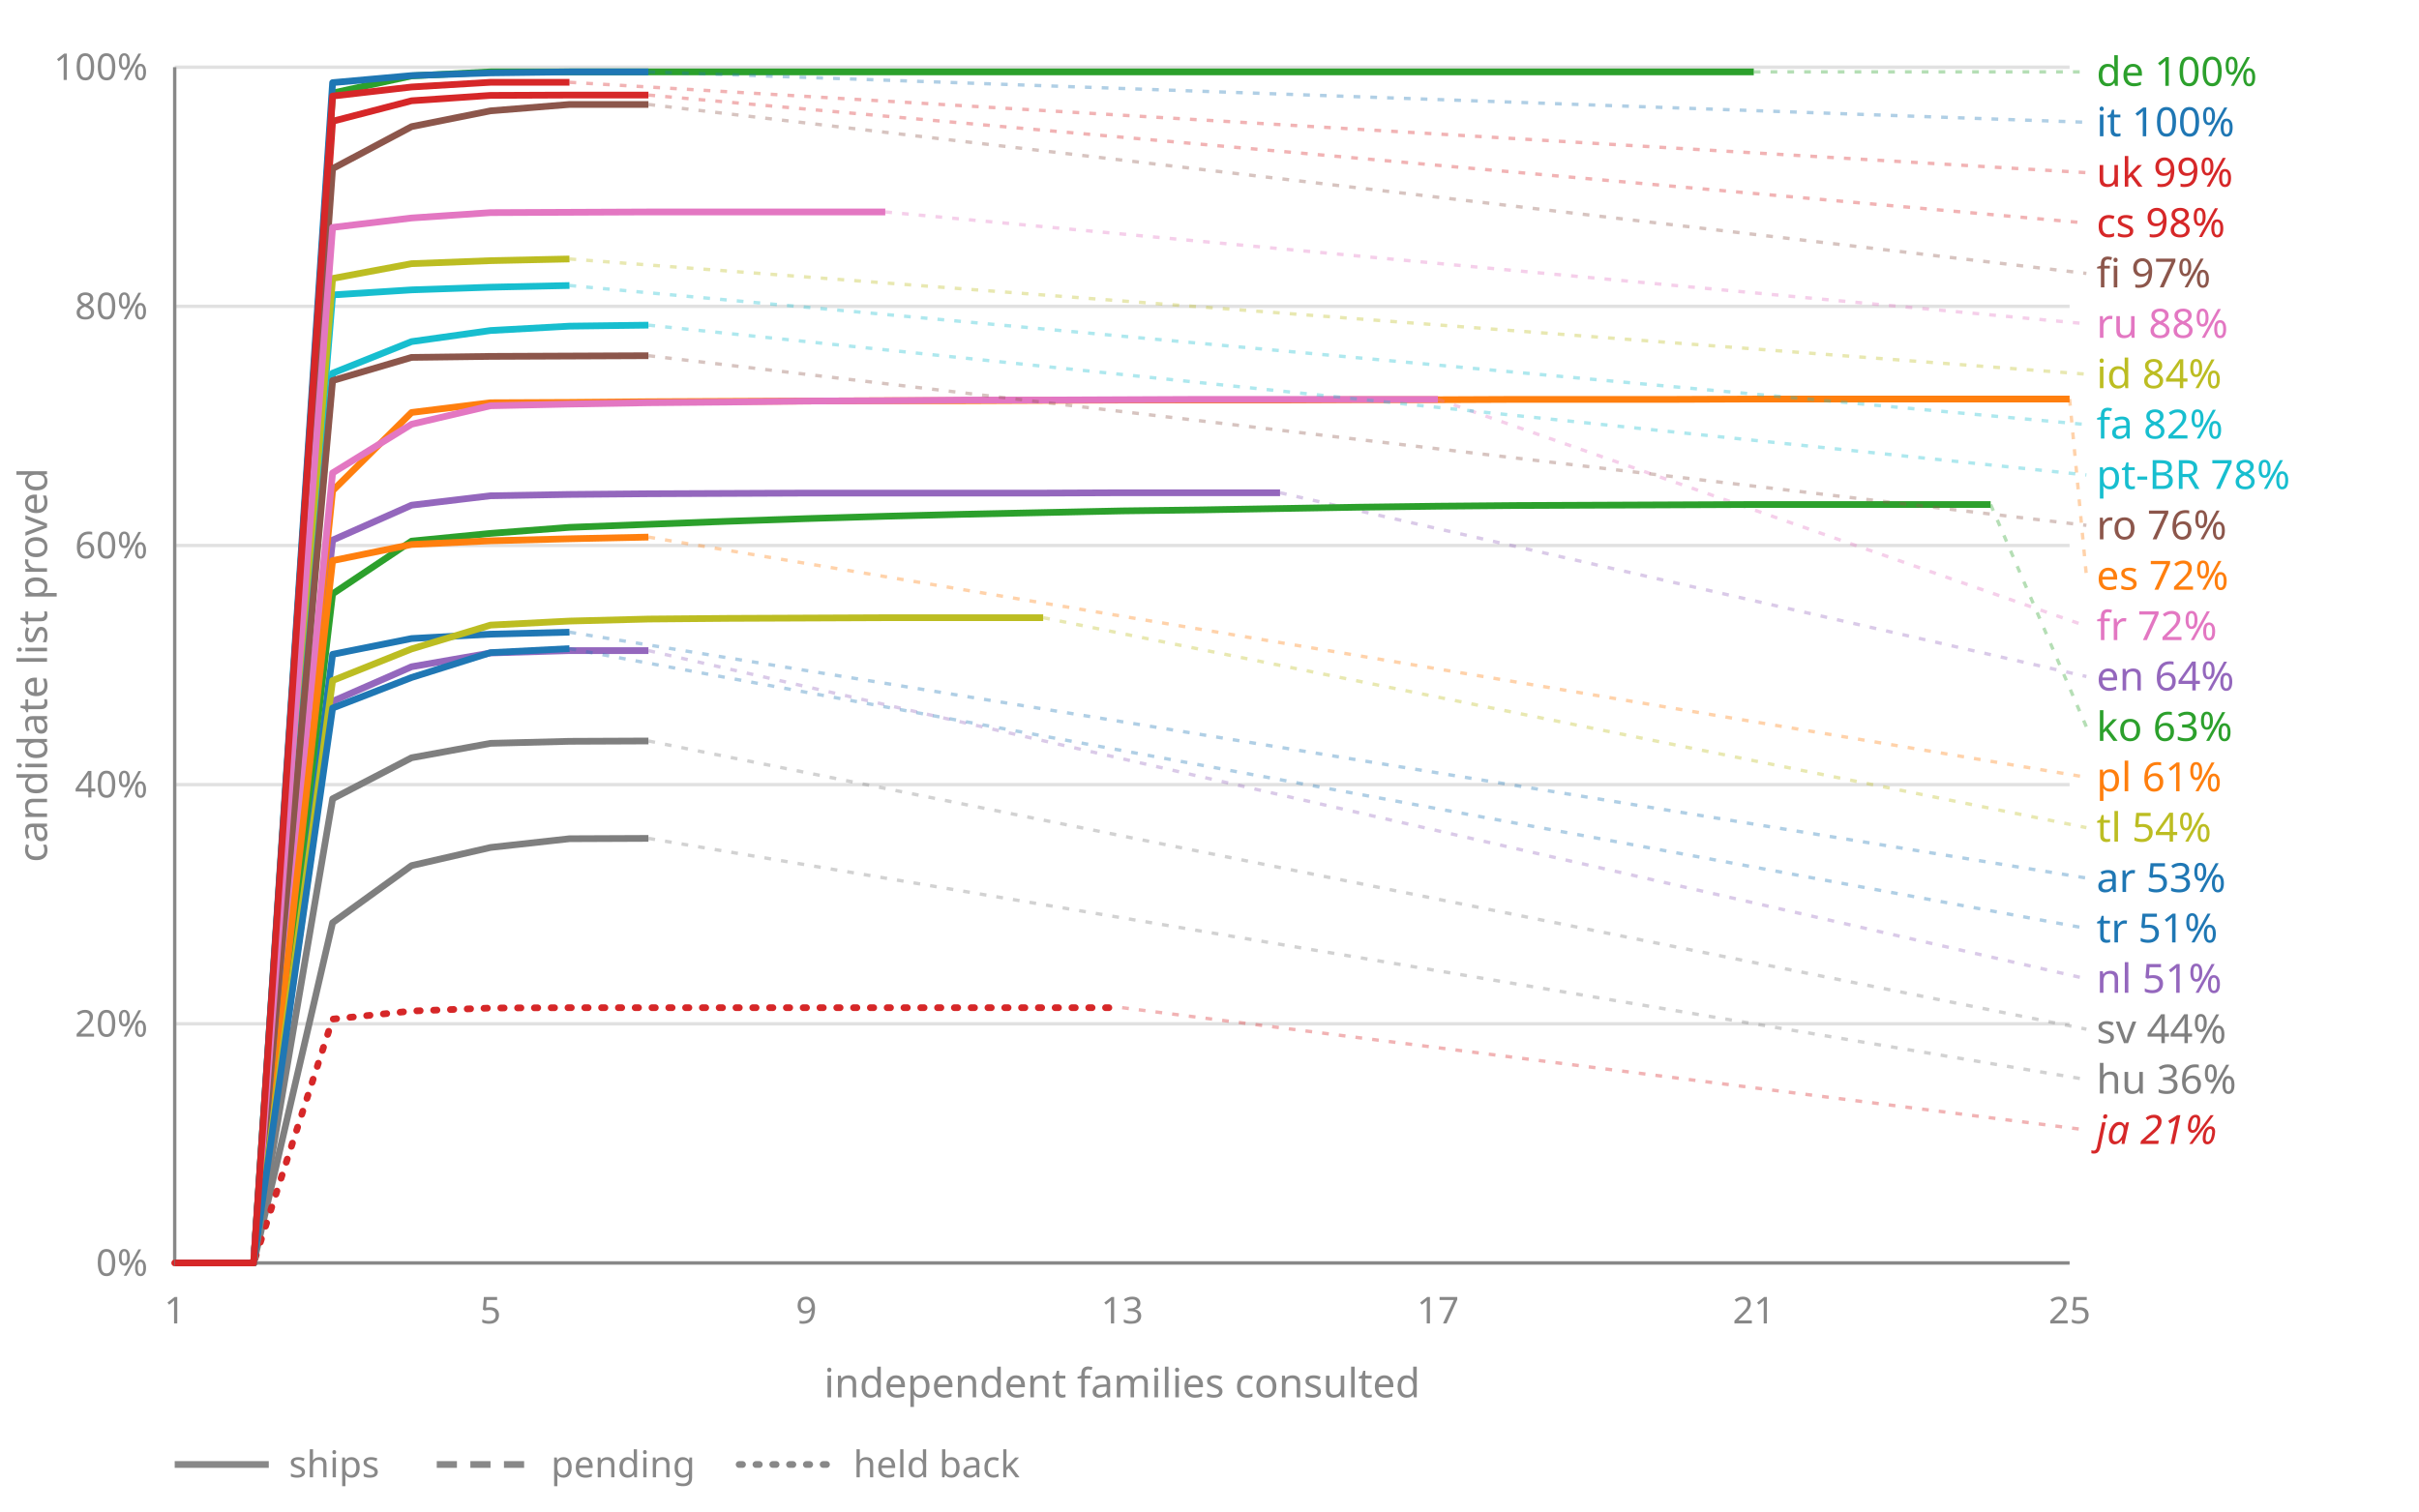
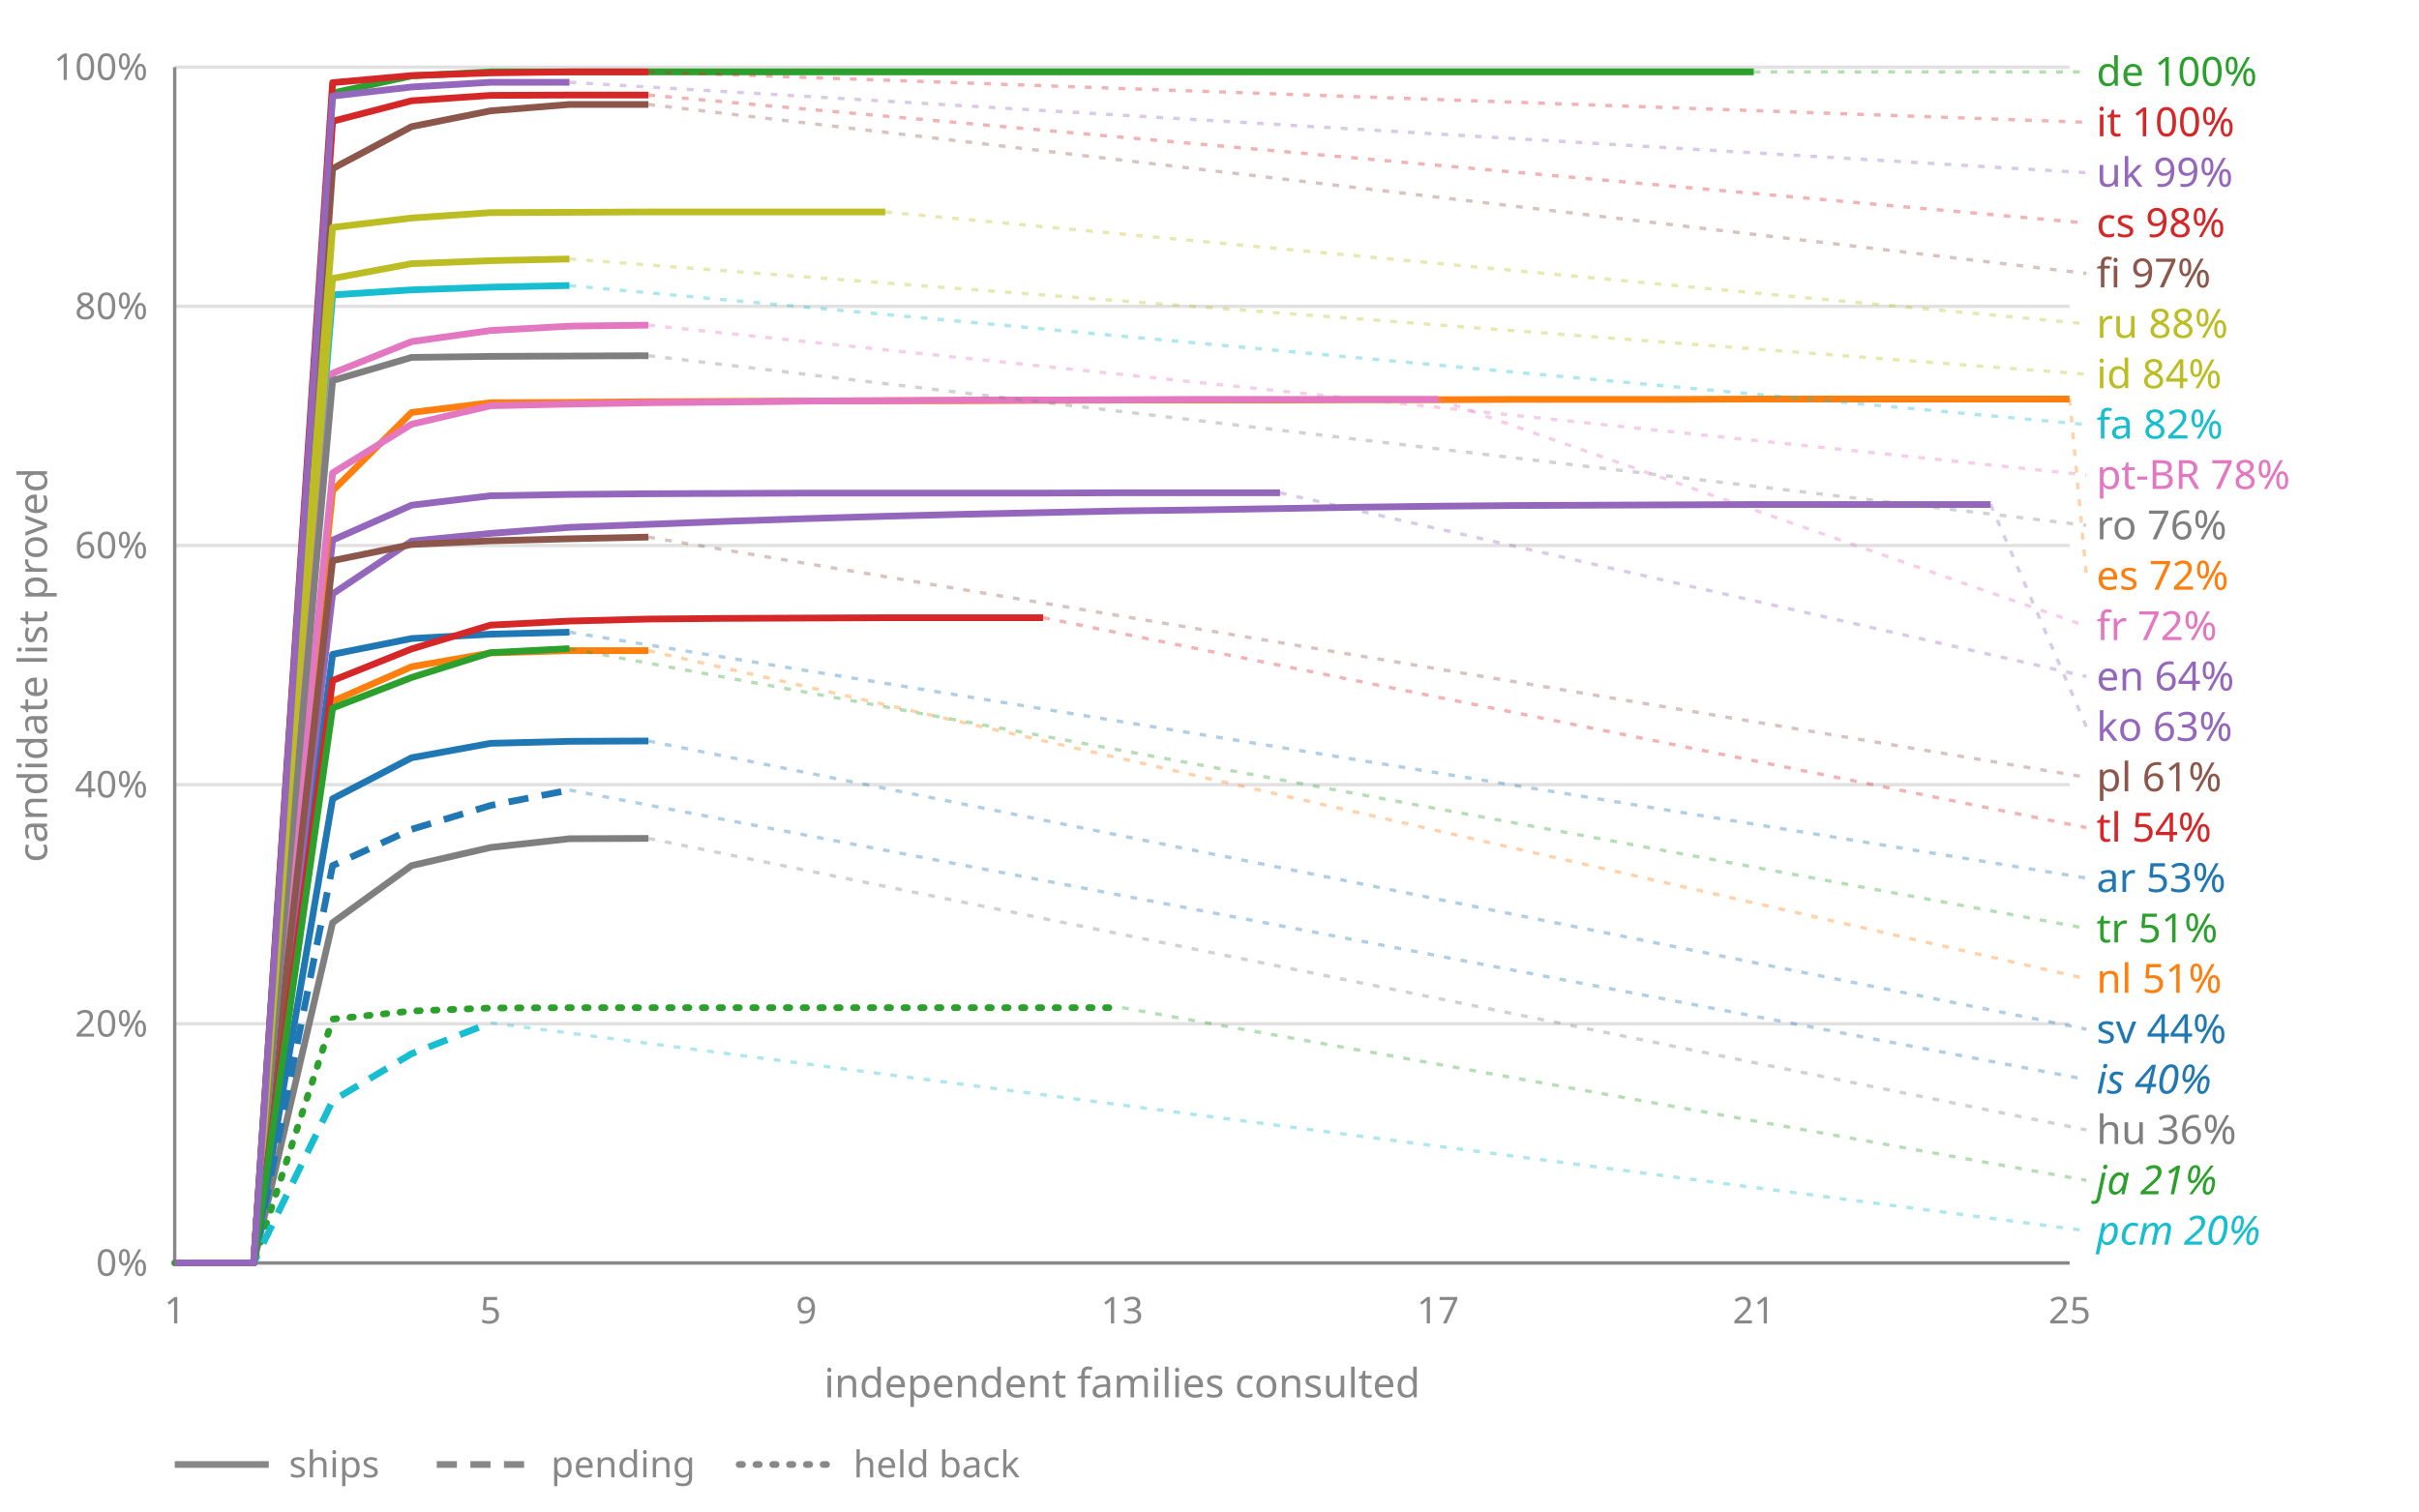
<svg xmlns="http://www.w3.org/2000/svg" width="720" height="450" viewBox="0 0 720 450" font-family="system-ui, sans-serif">
  <line x1="52" y1="376.0" x2="616" y2="376.0" stroke="#888" stroke-opacity="0.25" />
  <text x="44" y="376.0" fill="#888" font-size="11" text-anchor="end" dominant-baseline="middle">0%</text>
  <line x1="52" y1="304.8" x2="616" y2="304.8" stroke="#888" stroke-opacity="0.25" />
  <text x="44" y="304.8" fill="#888" font-size="11" text-anchor="end" dominant-baseline="middle">20%</text>
  <line x1="52" y1="233.6" x2="616" y2="233.6" stroke="#888" stroke-opacity="0.25" />
  <text x="44" y="233.6" fill="#888" font-size="11" text-anchor="end" dominant-baseline="middle">40%</text>
  <line x1="52" y1="162.4" x2="616" y2="162.4" stroke="#888" stroke-opacity="0.25" />
  <text x="44" y="162.4" fill="#888" font-size="11" text-anchor="end" dominant-baseline="middle">60%</text>
  <line x1="52" y1="91.2" x2="616" y2="91.2" stroke="#888" stroke-opacity="0.25" />
  <text x="44" y="91.2" fill="#888" font-size="11" text-anchor="end" dominant-baseline="middle">80%</text>
  <line x1="52" y1="20.0" x2="616" y2="20.0" stroke="#888" stroke-opacity="0.25" />
  <text x="44" y="20.0" fill="#888" font-size="11" text-anchor="end" dominant-baseline="middle">100%</text>
  <line x1="52" y1="20" x2="52" y2="376" stroke="#888" />
  <line x1="52" y1="376" x2="616" y2="376" stroke="#888" />
  <text x="52.0" y="394" fill="#888" font-size="11" text-anchor="middle">1</text>
  <text x="146.0" y="394" fill="#888" font-size="11" text-anchor="middle">5</text>
  <text x="240.0" y="394" fill="#888" font-size="11" text-anchor="middle">9</text>
  <text x="334.0" y="394" fill="#888" font-size="11" text-anchor="middle">13</text>
  <text x="428.0" y="394" fill="#888" font-size="11" text-anchor="middle">17</text>
  <text x="522.0" y="394" fill="#888" font-size="11" text-anchor="middle">21</text>
  <text x="616.0" y="394" fill="#888" font-size="11" text-anchor="middle">25</text>
  <text x="334" y="416" fill="#888" font-size="12" text-anchor="middle">independent families consulted</text>
  <text x="14" y="198" fill="#888" font-size="12" text-anchor="middle" transform="rotate(-90 14 198)">candidate list proved</text>
  <line x1="52" y1="436" x2="80" y2="436" stroke="#888" stroke-width="2" />
  <text x="86" y="436" fill="#888" font-size="11" dominant-baseline="middle">ships</text>
  <line x1="130" y1="436" x2="158" y2="436" stroke="#888" stroke-width="2" stroke-dasharray="6 4" />
  <text x="164" y="436" fill="#888" font-size="11" dominant-baseline="middle">pending</text>
  <line x1="220" y1="436" x2="248" y2="436" stroke="#888" stroke-width="2" stroke-dasharray="1 4" stroke-linecap="round" />
  <text x="254" y="436" fill="#888" font-size="11" dominant-baseline="middle">held back</text>
  <polyline points="52.0,376.0 75.5,376.0 99.0,194.8 122.5,190.1 146.0,188.8 169.5,188.2" fill="none" stroke="#1f77b4" stroke-width="2" stroke-linejoin="round" />
  <line x1="169.5" y1="188.2" x2="621" y2="261.4" stroke="#1f77b4" stroke-opacity="0.35" stroke-dasharray="2 3" />
  <text x="624" y="261.4" fill="#1f77b4" font-size="12" dominant-baseline="middle">ar 53%</text>
  <polyline points="52.0,376.0 75.5,376.0 99.0,36.1 122.5,30.0 146.0,28.4 169.5,28.3 193.0,28.3" fill="none" stroke="#d62728" stroke-width="2" stroke-linejoin="round" />
  <line x1="193.0" y1="28.3" x2="621" y2="66.4" stroke="#d62728" stroke-opacity="0.35" stroke-dasharray="2 3" />
  <text x="624" y="66.4" fill="#d62728" font-size="12" dominant-baseline="middle">cs 98%</text>
  <polyline points="52.0,376.0 75.5,376.0 99.0,27.7 122.5,22.6 146.0,21.4 169.5,21.4 193.0,21.4 216.5,21.4 240.0,21.4 263.5,21.4 287.0,21.4 310.5,21.4 334.0,21.4 357.5,21.4 381.0,21.4 404.5,21.4 428.0,21.4 451.5,21.4 475.0,21.4 498.5,21.4 522.0,21.4" fill="none" stroke="#2ca02c" stroke-width="2" stroke-linejoin="round" />
  <line x1="522.0" y1="21.4" x2="621" y2="21.4" stroke="#2ca02c" stroke-opacity="0.35" stroke-dasharray="2 3" />
  <text x="624" y="21.4" fill="#2ca02c" font-size="12" dominant-baseline="middle">de 100%</text>
  <polyline points="52.0,376.0 75.5,376.0 99.0,160.8 122.5,150.4 146.0,147.6 169.5,147.2 193.0,147.0 216.5,146.9 240.0,146.8 263.5,146.8 287.0,146.8 310.5,146.8 334.0,146.7 357.5,146.7 381.0,146.7" fill="none" stroke="#9467bd" stroke-width="2" stroke-linejoin="round" />
  <line x1="381.0" y1="146.7" x2="621" y2="201.4" stroke="#9467bd" stroke-opacity="0.35" stroke-dasharray="2 3" />
  <text x="624" y="201.4" fill="#9467bd" font-size="12" dominant-baseline="middle">en 64%</text>
  <polyline points="52.0,376.0 75.5,376.0 99.0,146.1 122.5,122.8 146.0,119.9 169.5,119.8 193.0,119.6 216.5,119.5 240.0,119.4 263.5,119.3 287.0,119.3 310.5,119.2 334.0,119.1 357.5,119.1 381.0,119.1 404.5,119.0 428.0,119.0 451.5,118.9 475.0,118.9 498.5,118.9 522.0,118.8 545.5,118.8 569.0,118.8 592.5,118.8 616.0,118.8" fill="none" stroke="#ff7f0e" stroke-width="2" stroke-linejoin="round" />
  <line x1="616.0" y1="118.8" x2="621" y2="171.4" stroke="#ff7f0e" stroke-opacity="0.35" stroke-dasharray="2 3" />
  <text x="624" y="171.4" fill="#ff7f0e" font-size="12" dominant-baseline="middle">es 72%</text>
  <polyline points="52.0,376.0 75.5,376.0 99.0,87.8 122.5,86.3 146.0,85.5 169.5,85.0" fill="none" stroke="#17becf" stroke-width="2" stroke-linejoin="round" />
  <line x1="169.5" y1="85.0" x2="621" y2="126.4" stroke="#17becf" stroke-opacity="0.35" stroke-dasharray="2 3" />
  <text x="624" y="126.4" fill="#17becf" font-size="12" dominant-baseline="middle">fa 82%</text>
  <polyline points="52.0,376.0 75.5,376.0 99.0,50.2 122.5,37.7 146.0,33.0 169.5,31.1 193.0,31.1" fill="none" stroke="#8c564b" stroke-width="2" stroke-linejoin="round" />
  <line x1="193.0" y1="31.1" x2="621" y2="81.4" stroke="#8c564b" stroke-opacity="0.35" stroke-dasharray="2 3" />
  <text x="624" y="81.4" fill="#8c564b" font-size="12" dominant-baseline="middle">fi 97%</text>
  <polyline points="52.0,376.0 75.5,376.0 99.0,140.8 122.5,126.3 146.0,120.8 169.5,120.3 193.0,119.9 216.5,119.7 240.0,119.4 263.5,119.3 287.0,119.1 310.5,119.1 334.0,119.0 357.5,118.9 381.0,118.9 404.5,118.9 428.0,118.9" fill="none" stroke="#e377c2" stroke-width="2" stroke-linejoin="round" />
  <line x1="428.0" y1="118.9" x2="621" y2="186.4" stroke="#e377c2" stroke-opacity="0.35" stroke-dasharray="2 3" />
  <text x="624" y="186.4" fill="#e377c2" font-size="12" dominant-baseline="middle">fr 72%</text>
  <polyline points="52.0,376.0 75.5,376.0 99.0,274.7 122.5,257.7 146.0,252.3 169.5,249.7 193.0,249.6" fill="none" stroke="#7f7f7f" stroke-width="2" stroke-linejoin="round" />
-   <line x1="193.0" y1="249.6" x2="621" y2="321.4" stroke="#7f7f7f" stroke-opacity="0.35" stroke-dasharray="2 3" />
-   <text x="624" y="321.4" fill="#7f7f7f" font-size="12" dominant-baseline="middle">hu 36%</text>
+   <line x1="193.0" y1="249.6" x2="621" y2="336.4" stroke="#7f7f7f" stroke-opacity="0.35" stroke-dasharray="2 3" />
+   <text x="624" y="336.4" fill="#7f7f7f" font-size="12" dominant-baseline="middle">hu 36%</text>
  <polyline points="52.0,376.0 75.5,376.0 99.0,82.9 122.5,78.5 146.0,77.6 169.5,77.1" fill="none" stroke="#bcbd22" stroke-width="2" stroke-linejoin="round" />
  <line x1="169.5" y1="77.1" x2="621" y2="111.4" stroke="#bcbd22" stroke-opacity="0.35" stroke-dasharray="2 3" />
  <text x="624" y="111.4" fill="#bcbd22" font-size="12" dominant-baseline="middle">id 84%</text>
-   <polyline points="52.0,376.0 75.5,376.0 99.0,24.6 122.5,22.5 146.0,21.7 169.5,21.4 193.0,21.4" fill="none" stroke="#1f77b4" stroke-width="2" stroke-linejoin="round" />
-   <line x1="193.0" y1="21.4" x2="621" y2="36.4" stroke="#1f77b4" stroke-opacity="0.35" stroke-dasharray="2 3" />
-   <text x="624" y="36.4" fill="#1f77b4" font-size="12" dominant-baseline="middle">it 100%</text>
-   <polyline points="52.0,376.0 75.5,376.0 99.0,303.4 122.5,301.0 146.0,300.1 169.5,300.0 193.0,300.0 216.5,300.0 240.0,300.0 263.5,300.0 287.0,300.0 310.5,300.0 334.0,300.0" fill="none" stroke="#d62728" stroke-width="2" stroke-linejoin="round" stroke-dasharray="1 4" stroke-linecap="round" />
-   <line x1="334.0" y1="300.0" x2="621" y2="336.4" stroke="#d62728" stroke-opacity="0.35" stroke-dasharray="2 3" />
-   <text x="624" y="336.4" fill="#d62728" font-size="12" dominant-baseline="middle" font-style="italic">ja 21%</text>
-   <polyline points="52.0,376.0 75.5,376.0 99.0,176.8 122.5,161.1 146.0,158.8 169.5,157.0 193.0,156.1 216.5,155.2 240.0,154.4 263.5,153.7 287.0,153.1 310.5,152.6 334.0,152.1 357.5,151.8 381.0,151.4 404.5,151.0 428.0,150.7 451.5,150.5 475.0,150.4 498.5,150.3 522.0,150.2 545.5,150.2 569.0,150.2 592.5,150.2" fill="none" stroke="#2ca02c" stroke-width="2" stroke-linejoin="round" />
-   <line x1="592.5" y1="150.2" x2="621" y2="216.4" stroke="#2ca02c" stroke-opacity="0.35" stroke-dasharray="2 3" />
-   <text x="624" y="216.4" fill="#2ca02c" font-size="12" dominant-baseline="middle">ko 63%</text>
-   <polyline points="52.0,376.0 75.5,376.0 99.0,208.8 122.5,198.5 146.0,194.4 169.5,193.7 193.0,193.7" fill="none" stroke="#9467bd" stroke-width="2" stroke-linejoin="round" />
-   <line x1="193.0" y1="193.7" x2="621" y2="291.4" stroke="#9467bd" stroke-opacity="0.35" stroke-dasharray="2 3" />
-   <text x="624" y="291.4" fill="#9467bd" font-size="12" dominant-baseline="middle">nl 51%</text>
-   <polyline points="52.0,376.0 75.5,376.0 99.0,166.9 122.5,162.1 146.0,161.0 169.5,160.4 193.0,159.9" fill="none" stroke="#ff7f0e" stroke-width="2" stroke-linejoin="round" />
-   <line x1="193.0" y1="159.9" x2="621" y2="231.4" stroke="#ff7f0e" stroke-opacity="0.35" stroke-dasharray="2 3" />
-   <text x="624" y="231.4" fill="#ff7f0e" font-size="12" dominant-baseline="middle">pl 61%</text>
-   <polyline points="52.0,376.0 75.5,376.0 99.0,111.1 122.5,101.7 146.0,98.4 169.5,97.1 193.0,96.8" fill="none" stroke="#17becf" stroke-width="2" stroke-linejoin="round" />
-   <line x1="193.0" y1="96.8" x2="621" y2="141.4" stroke="#17becf" stroke-opacity="0.35" stroke-dasharray="2 3" />
-   <text x="624" y="141.4" fill="#17becf" font-size="12" dominant-baseline="middle">pt-BR 78%</text>
-   <polyline points="52.0,376.0 75.5,376.0 99.0,113.3 122.5,106.4 146.0,106.1 169.5,106.0 193.0,105.9" fill="none" stroke="#8c564b" stroke-width="2" stroke-linejoin="round" />
-   <line x1="193.0" y1="105.9" x2="621" y2="156.4" stroke="#8c564b" stroke-opacity="0.35" stroke-dasharray="2 3" />
-   <text x="624" y="156.4" fill="#8c564b" font-size="12" dominant-baseline="middle">ro 76%</text>
-   <polyline points="52.0,376.0 75.5,376.0 99.0,67.7 122.5,64.9 146.0,63.3 169.5,63.2 193.0,63.1 216.5,63.1 240.0,63.1 263.5,63.1" fill="none" stroke="#e377c2" stroke-width="2" stroke-linejoin="round" />
-   <line x1="263.5" y1="63.1" x2="621" y2="96.4" stroke="#e377c2" stroke-opacity="0.35" stroke-dasharray="2 3" />
-   <text x="624" y="96.4" fill="#e377c2" font-size="12" dominant-baseline="middle">ru 88%</text>
-   <polyline points="52.0,376.0 75.5,376.0 99.0,237.8 122.5,225.6 146.0,221.3 169.5,220.7 193.0,220.6" fill="none" stroke="#7f7f7f" stroke-width="2" stroke-linejoin="round" />
-   <line x1="193.0" y1="220.6" x2="621" y2="306.4" stroke="#7f7f7f" stroke-opacity="0.35" stroke-dasharray="2 3" />
-   <text x="624" y="306.4" fill="#7f7f7f" font-size="12" dominant-baseline="middle">sv 44%</text>
-   <polyline points="52.0,376.0 75.5,376.0 99.0,202.6 122.5,193.2 146.0,186.1 169.5,184.9 193.0,184.3 216.5,184.1 240.0,184.0 263.5,183.9 287.0,183.9 310.5,183.9" fill="none" stroke="#bcbd22" stroke-width="2" stroke-linejoin="round" />
-   <line x1="310.5" y1="183.9" x2="621" y2="246.4" stroke="#bcbd22" stroke-opacity="0.35" stroke-dasharray="2 3" />
-   <text x="624" y="246.4" fill="#bcbd22" font-size="12" dominant-baseline="middle">tl 54%</text>
-   <polyline points="52.0,376.0 75.5,376.0 99.0,210.8 122.5,201.7 146.0,194.3 169.5,193.1" fill="none" stroke="#1f77b4" stroke-width="2" stroke-linejoin="round" />
-   <line x1="169.5" y1="193.1" x2="621" y2="276.4" stroke="#1f77b4" stroke-opacity="0.35" stroke-dasharray="2 3" />
-   <text x="624" y="276.4" fill="#1f77b4" font-size="12" dominant-baseline="middle">tr 51%</text>
-   <polyline points="52.0,376.0 75.5,376.0 99.0,28.6 122.5,25.9 146.0,24.5 169.5,24.5" fill="none" stroke="#d62728" stroke-width="2" stroke-linejoin="round" />
-   <line x1="169.5" y1="24.5" x2="621" y2="51.4" stroke="#d62728" stroke-opacity="0.35" stroke-dasharray="2 3" />
-   <text x="624" y="51.4" fill="#d62728" font-size="12" dominant-baseline="middle">uk 99%</text>
+   <polyline points="52.0,376.0 75.5,376.0 99.0,257.7 122.5,246.9 146.0,239.8 169.5,235.2" fill="none" stroke="#1f77b4" stroke-width="2" stroke-linejoin="round" stroke-dasharray="6 4" />
+   <line x1="169.5" y1="235.2" x2="621" y2="321.4" stroke="#1f77b4" stroke-opacity="0.35" stroke-dasharray="2 3" />
+   <text x="624" y="321.4" fill="#1f77b4" font-size="12" dominant-baseline="middle" font-style="italic">is 40%</text>
+   <polyline points="52.0,376.0 75.5,376.0 99.0,24.6 122.5,22.5 146.0,21.7 169.5,21.4 193.0,21.4" fill="none" stroke="#d62728" stroke-width="2" stroke-linejoin="round" />
+   <line x1="193.0" y1="21.4" x2="621" y2="36.4" stroke="#d62728" stroke-opacity="0.35" stroke-dasharray="2 3" />
+   <text x="624" y="36.4" fill="#d62728" font-size="12" dominant-baseline="middle">it 100%</text>
+   <polyline points="52.0,376.0 75.5,376.0 99.0,303.4 122.5,301.0 146.0,300.1 169.5,300.0 193.0,300.0 216.5,300.0 240.0,300.0 263.5,300.0 287.0,300.0 310.5,300.0 334.0,300.0" fill="none" stroke="#2ca02c" stroke-width="2" stroke-linejoin="round" stroke-dasharray="1 4" stroke-linecap="round" />
+   <line x1="334.0" y1="300.0" x2="621" y2="351.4" stroke="#2ca02c" stroke-opacity="0.35" stroke-dasharray="2 3" />
+   <text x="624" y="351.4" fill="#2ca02c" font-size="12" dominant-baseline="middle" font-style="italic">ja 21%</text>
+   <polyline points="52.0,376.0 75.5,376.0 99.0,176.8 122.5,161.1 146.0,158.8 169.5,157.0 193.0,156.1 216.5,155.2 240.0,154.4 263.5,153.7 287.0,153.1 310.5,152.6 334.0,152.1 357.5,151.8 381.0,151.4 404.5,151.0 428.0,150.7 451.5,150.5 475.0,150.4 498.5,150.3 522.0,150.2 545.5,150.2 569.0,150.2 592.5,150.2" fill="none" stroke="#9467bd" stroke-width="2" stroke-linejoin="round" />
+   <line x1="592.5" y1="150.2" x2="621" y2="216.4" stroke="#9467bd" stroke-opacity="0.35" stroke-dasharray="2 3" />
+   <text x="624" y="216.4" fill="#9467bd" font-size="12" dominant-baseline="middle">ko 63%</text>
+   <polyline points="52.0,376.0 75.5,376.0 99.0,208.8 122.5,198.5 146.0,194.4 169.5,193.7 193.0,193.7" fill="none" stroke="#ff7f0e" stroke-width="2" stroke-linejoin="round" />
+   <line x1="193.0" y1="193.7" x2="621" y2="291.4" stroke="#ff7f0e" stroke-opacity="0.35" stroke-dasharray="2 3" />
+   <text x="624" y="291.4" fill="#ff7f0e" font-size="12" dominant-baseline="middle">nl 51%</text>
+   <polyline points="52.0,376.0 75.5,376.0 99.0,327.7 122.5,313.7 146.0,304.5" fill="none" stroke="#17becf" stroke-width="2" stroke-linejoin="round" stroke-dasharray="6 4" />
+   <line x1="146.0" y1="304.5" x2="621" y2="366.4" stroke="#17becf" stroke-opacity="0.35" stroke-dasharray="2 3" />
+   <text x="624" y="366.4" fill="#17becf" font-size="12" dominant-baseline="middle" font-style="italic">pcm 20%</text>
+   <polyline points="52.0,376.0 75.5,376.0 99.0,166.9 122.5,162.1 146.0,161.0 169.5,160.4 193.0,159.9" fill="none" stroke="#8c564b" stroke-width="2" stroke-linejoin="round" />
+   <line x1="193.0" y1="159.9" x2="621" y2="231.4" stroke="#8c564b" stroke-opacity="0.35" stroke-dasharray="2 3" />
+   <text x="624" y="231.4" fill="#8c564b" font-size="12" dominant-baseline="middle">pl 61%</text>
+   <polyline points="52.0,376.0 75.5,376.0 99.0,111.1 122.5,101.7 146.0,98.4 169.5,97.1 193.0,96.8" fill="none" stroke="#e377c2" stroke-width="2" stroke-linejoin="round" />
+   <line x1="193.0" y1="96.8" x2="621" y2="141.4" stroke="#e377c2" stroke-opacity="0.35" stroke-dasharray="2 3" />
+   <text x="624" y="141.4" fill="#e377c2" font-size="12" dominant-baseline="middle">pt-BR 78%</text>
+   <polyline points="52.0,376.0 75.5,376.0 99.0,113.3 122.5,106.4 146.0,106.1 169.5,106.0 193.0,105.9" fill="none" stroke="#7f7f7f" stroke-width="2" stroke-linejoin="round" />
+   <line x1="193.0" y1="105.9" x2="621" y2="156.4" stroke="#7f7f7f" stroke-opacity="0.35" stroke-dasharray="2 3" />
+   <text x="624" y="156.4" fill="#7f7f7f" font-size="12" dominant-baseline="middle">ro 76%</text>
+   <polyline points="52.0,376.0 75.5,376.0 99.0,67.7 122.5,64.9 146.0,63.3 169.5,63.2 193.0,63.1 216.5,63.1 240.0,63.1 263.5,63.1" fill="none" stroke="#bcbd22" stroke-width="2" stroke-linejoin="round" />
+   <line x1="263.5" y1="63.1" x2="621" y2="96.4" stroke="#bcbd22" stroke-opacity="0.35" stroke-dasharray="2 3" />
+   <text x="624" y="96.4" fill="#bcbd22" font-size="12" dominant-baseline="middle">ru 88%</text>
+   <polyline points="52.0,376.0 75.5,376.0 99.0,237.8 122.5,225.6 146.0,221.3 169.5,220.7 193.0,220.6" fill="none" stroke="#1f77b4" stroke-width="2" stroke-linejoin="round" />
+   <line x1="193.0" y1="220.6" x2="621" y2="306.4" stroke="#1f77b4" stroke-opacity="0.35" stroke-dasharray="2 3" />
+   <text x="624" y="306.4" fill="#1f77b4" font-size="12" dominant-baseline="middle">sv 44%</text>
+   <polyline points="52.0,376.0 75.5,376.0 99.0,202.6 122.5,193.2 146.0,186.1 169.5,184.9 193.0,184.3 216.5,184.1 240.0,184.0 263.5,183.9 287.0,183.9 310.5,183.9" fill="none" stroke="#d62728" stroke-width="2" stroke-linejoin="round" />
+   <line x1="310.5" y1="183.9" x2="621" y2="246.4" stroke="#d62728" stroke-opacity="0.35" stroke-dasharray="2 3" />
+   <text x="624" y="246.4" fill="#d62728" font-size="12" dominant-baseline="middle">tl 54%</text>
+   <polyline points="52.0,376.0 75.5,376.0 99.0,210.8 122.5,201.7 146.0,194.3 169.5,193.1" fill="none" stroke="#2ca02c" stroke-width="2" stroke-linejoin="round" />
+   <line x1="169.5" y1="193.1" x2="621" y2="276.4" stroke="#2ca02c" stroke-opacity="0.35" stroke-dasharray="2 3" />
+   <text x="624" y="276.4" fill="#2ca02c" font-size="12" dominant-baseline="middle">tr 51%</text>
+   <polyline points="52.0,376.0 75.5,376.0 99.0,28.6 122.5,25.9 146.0,24.5 169.5,24.5" fill="none" stroke="#9467bd" stroke-width="2" stroke-linejoin="round" />
+   <line x1="169.5" y1="24.5" x2="621" y2="51.4" stroke="#9467bd" stroke-opacity="0.35" stroke-dasharray="2 3" />
+   <text x="624" y="51.4" fill="#9467bd" font-size="12" dominant-baseline="middle">uk 99%</text>
</svg>
